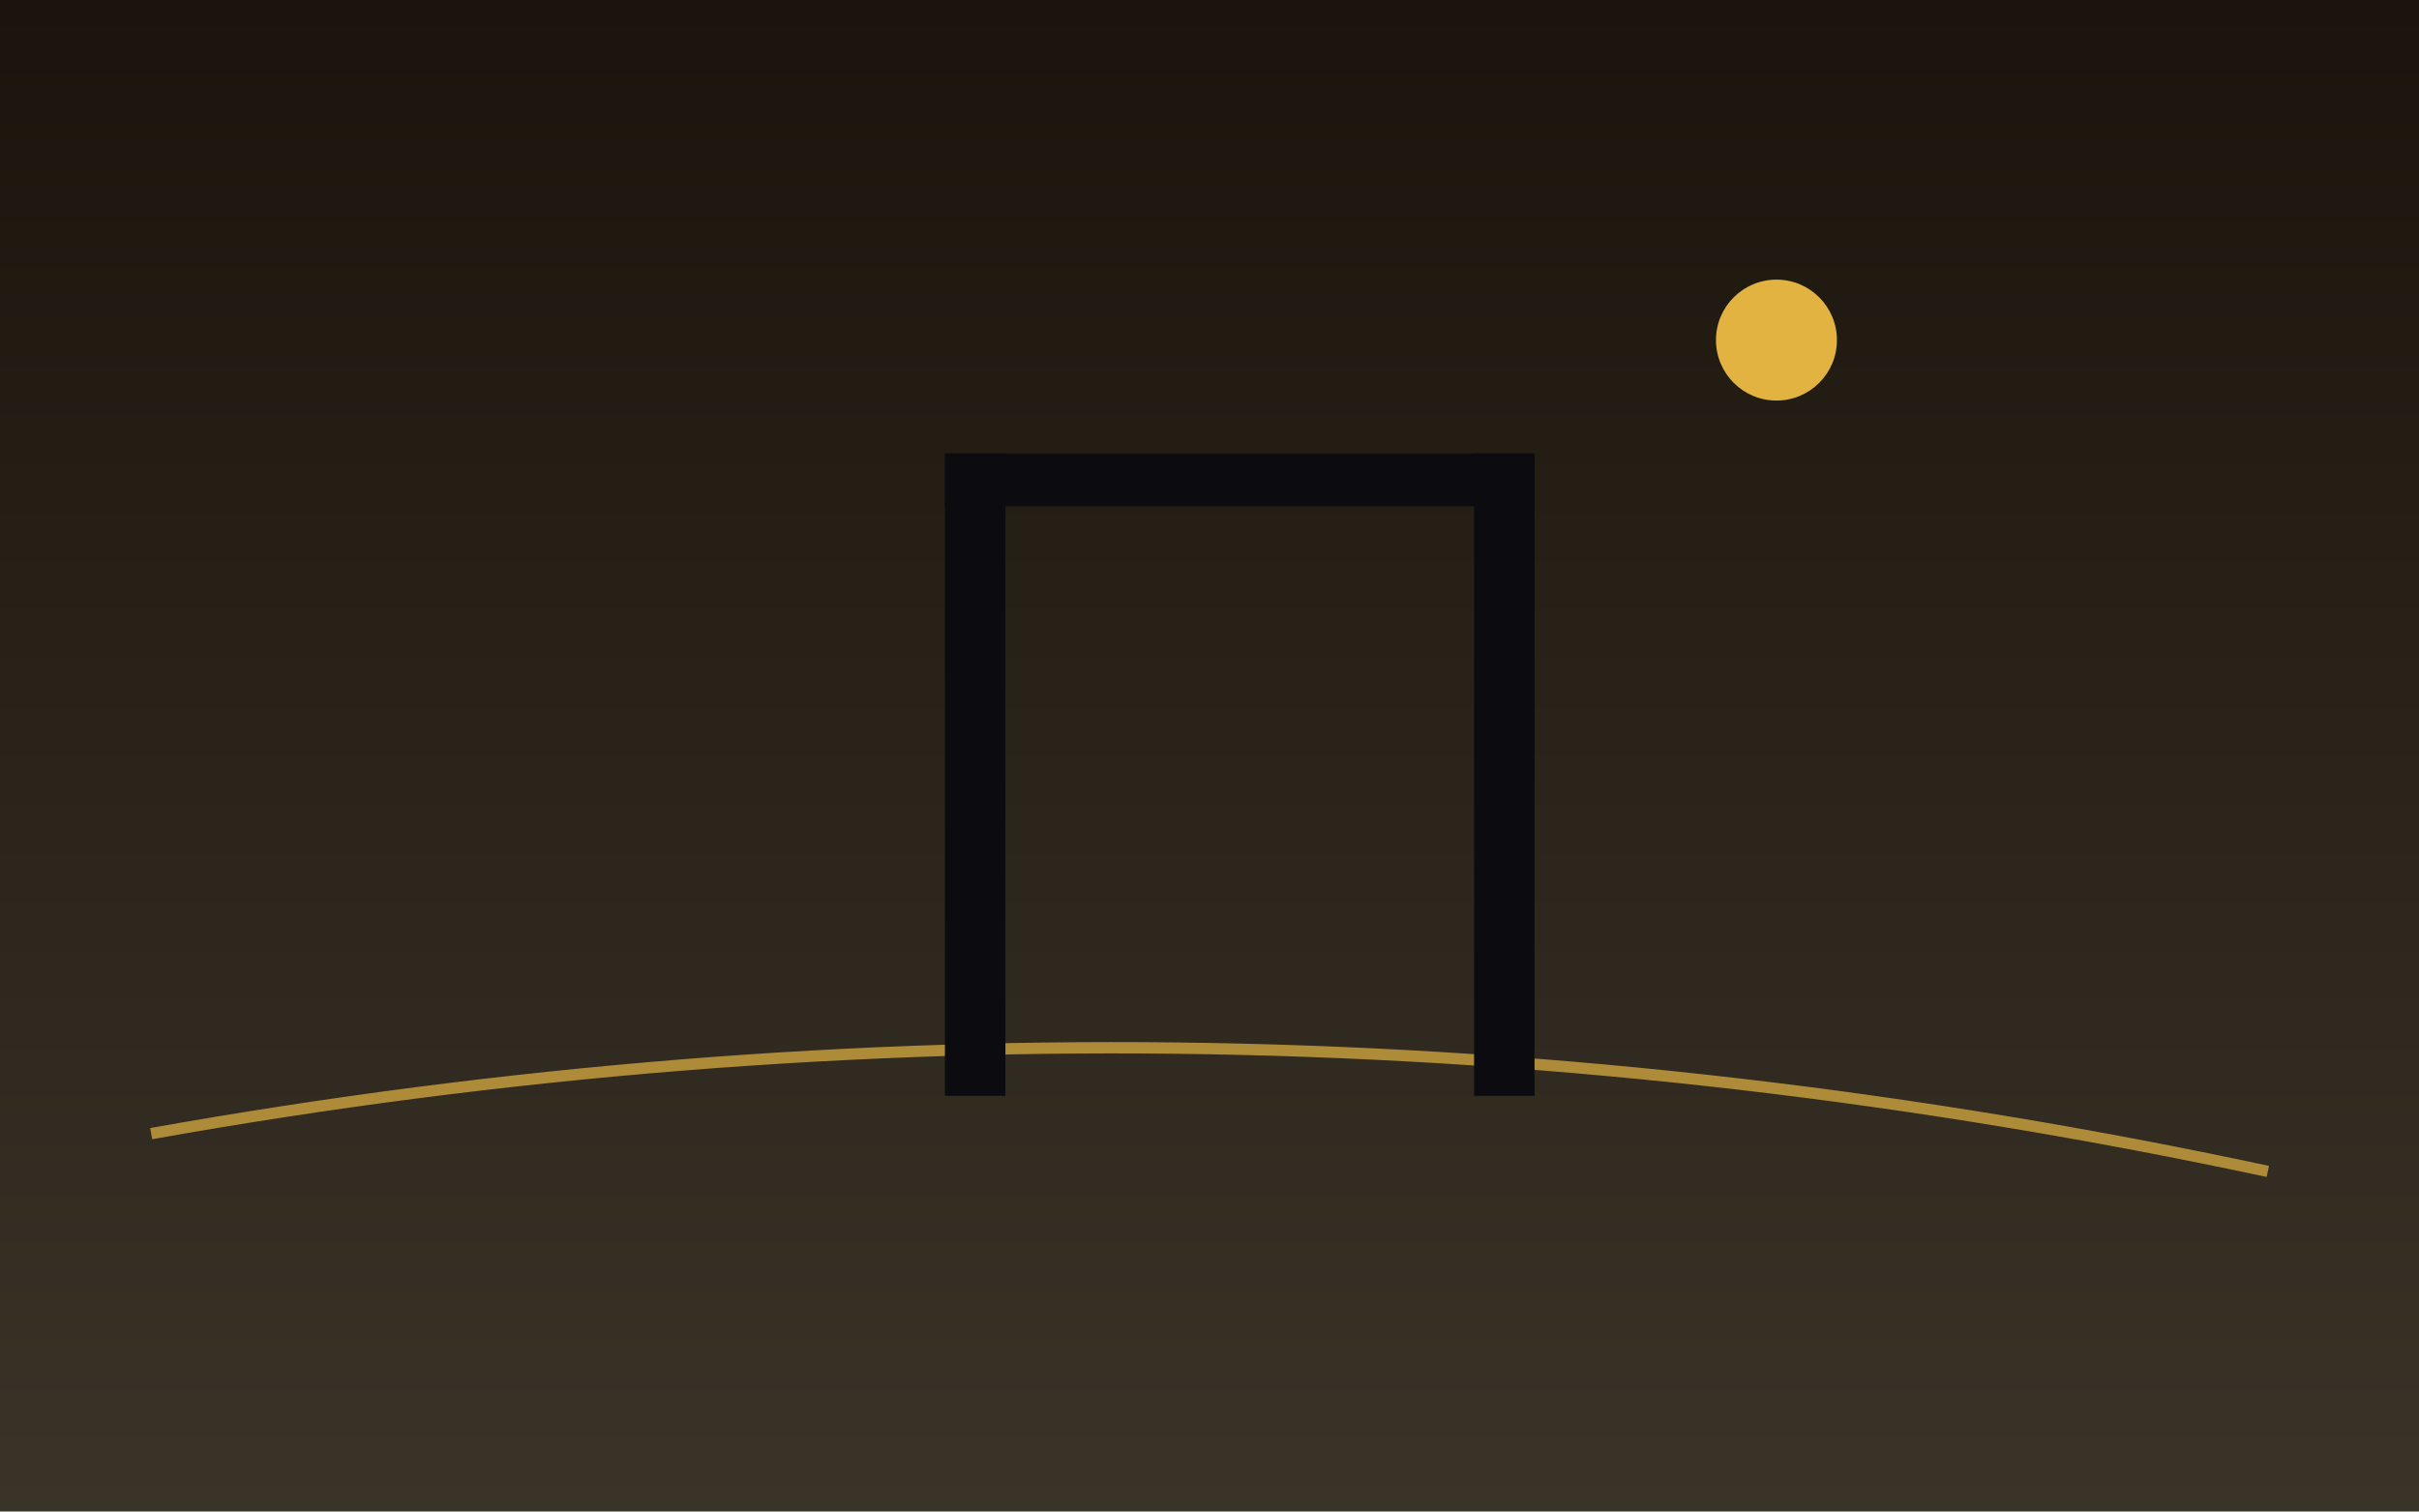
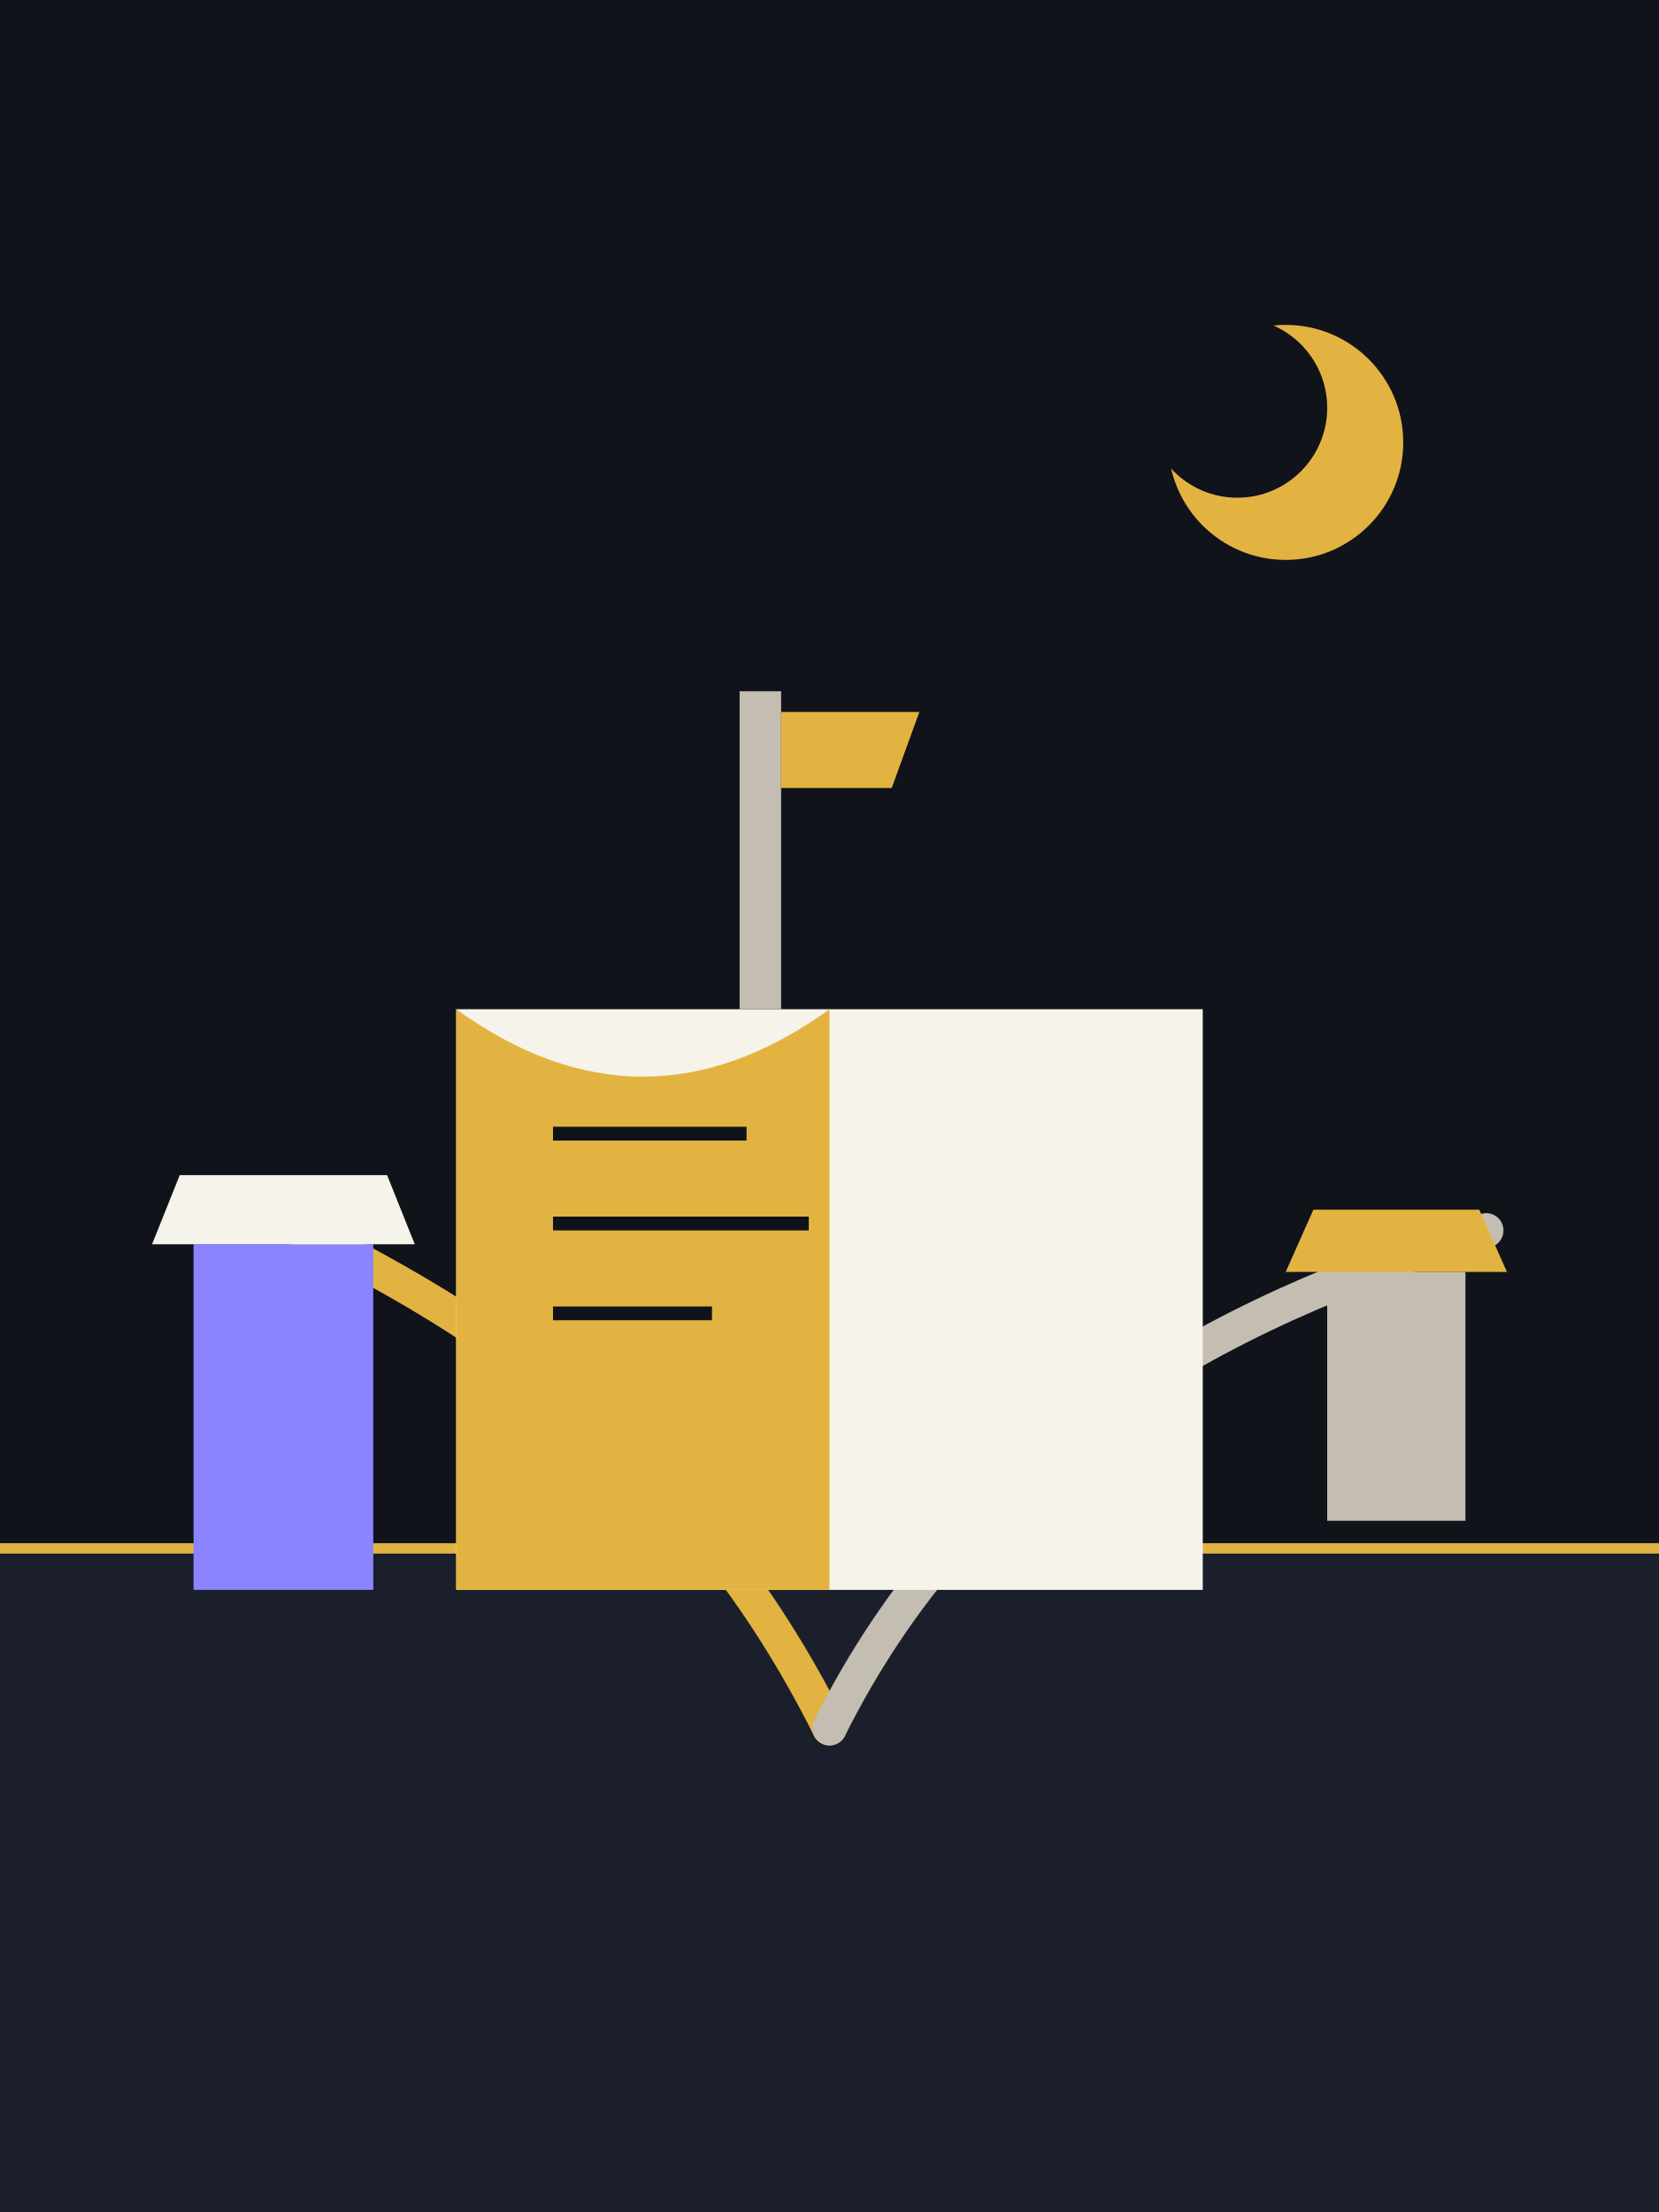
- <svg xmlns="http://www.w3.org/2000/svg" viewBox="0 0 640 400" width="640" height="400">
-   <defs>
-     <linearGradient id="s" x1="0" y1="0" x2="0" y2="1">
-       <stop offset="0" stop-color="#1a140c" />
-       <stop offset="1" stop-color="#3a3328" />
-     </linearGradient>
-   </defs>
-   <rect width="640" height="400" fill="url(#s)" />
-   <path d="M40 300 Q320 250 600 310" fill="none" stroke="#e3b341" stroke-width="3" opacity="0.7" />
-   <rect x="250" y="120" width="16" height="170" fill="#0c0c10" />
-   <rect x="390" y="120" width="16" height="170" fill="#0c0c10" />
-   <rect x="250" y="120" width="156" height="14" fill="#0c0c10" />
-   <circle cx="470" cy="90" r="16" fill="#e3b341" />
+ <svg xmlns="http://www.w3.org/2000/svg" viewBox="0 0 480 640" role="img">
+   <rect width="480" height="640" fill="#10131a" />
+   <circle cx="372" cy="128" r="34" fill="#e3b341" />
+   <circle cx="358" cy="118" r="26" fill="#10131a" />
+   <path d="M0 448h480v192H0z" fill="#1a1f2b" />
+   <path d="M0 448h480" stroke="#e3b341" stroke-width="3" />
+   <path d="M240 500C200 420 140 380 70 348" fill="none" stroke="#e3b341" stroke-width="10" stroke-linecap="round" />
+   <path d="M240 500C280 420 350 380 430 356" fill="none" stroke="#c4beb2" stroke-width="10" stroke-linecap="round" />
+   <path d="M132 292h216v168H132z" fill="#f6f3ea" />
+   <path d="M132 292c36 26 72 26 108 0v168H132z" fill="#e3b341" />
+   <path d="M160 328h56M160 354h74M160 380h46" stroke="#10131a" stroke-width="4" />
+   <rect x="214" y="200" width="12" height="92" fill="#c4beb2" />
+   <path d="M226 206h40l-8 22h-32z" fill="#e3b341" />
+   <path d="M56 360h52v100H56z" fill="#8b83ff" />
+   <path d="M44 360h76l-8-20H52z" fill="#f6f3ea" />
+   <rect x="384" y="368" width="40" height="72" fill="#c4beb2" />
+   <path d="M372 368h64l-8-18h-48z" fill="#e3b341" />
</svg>
